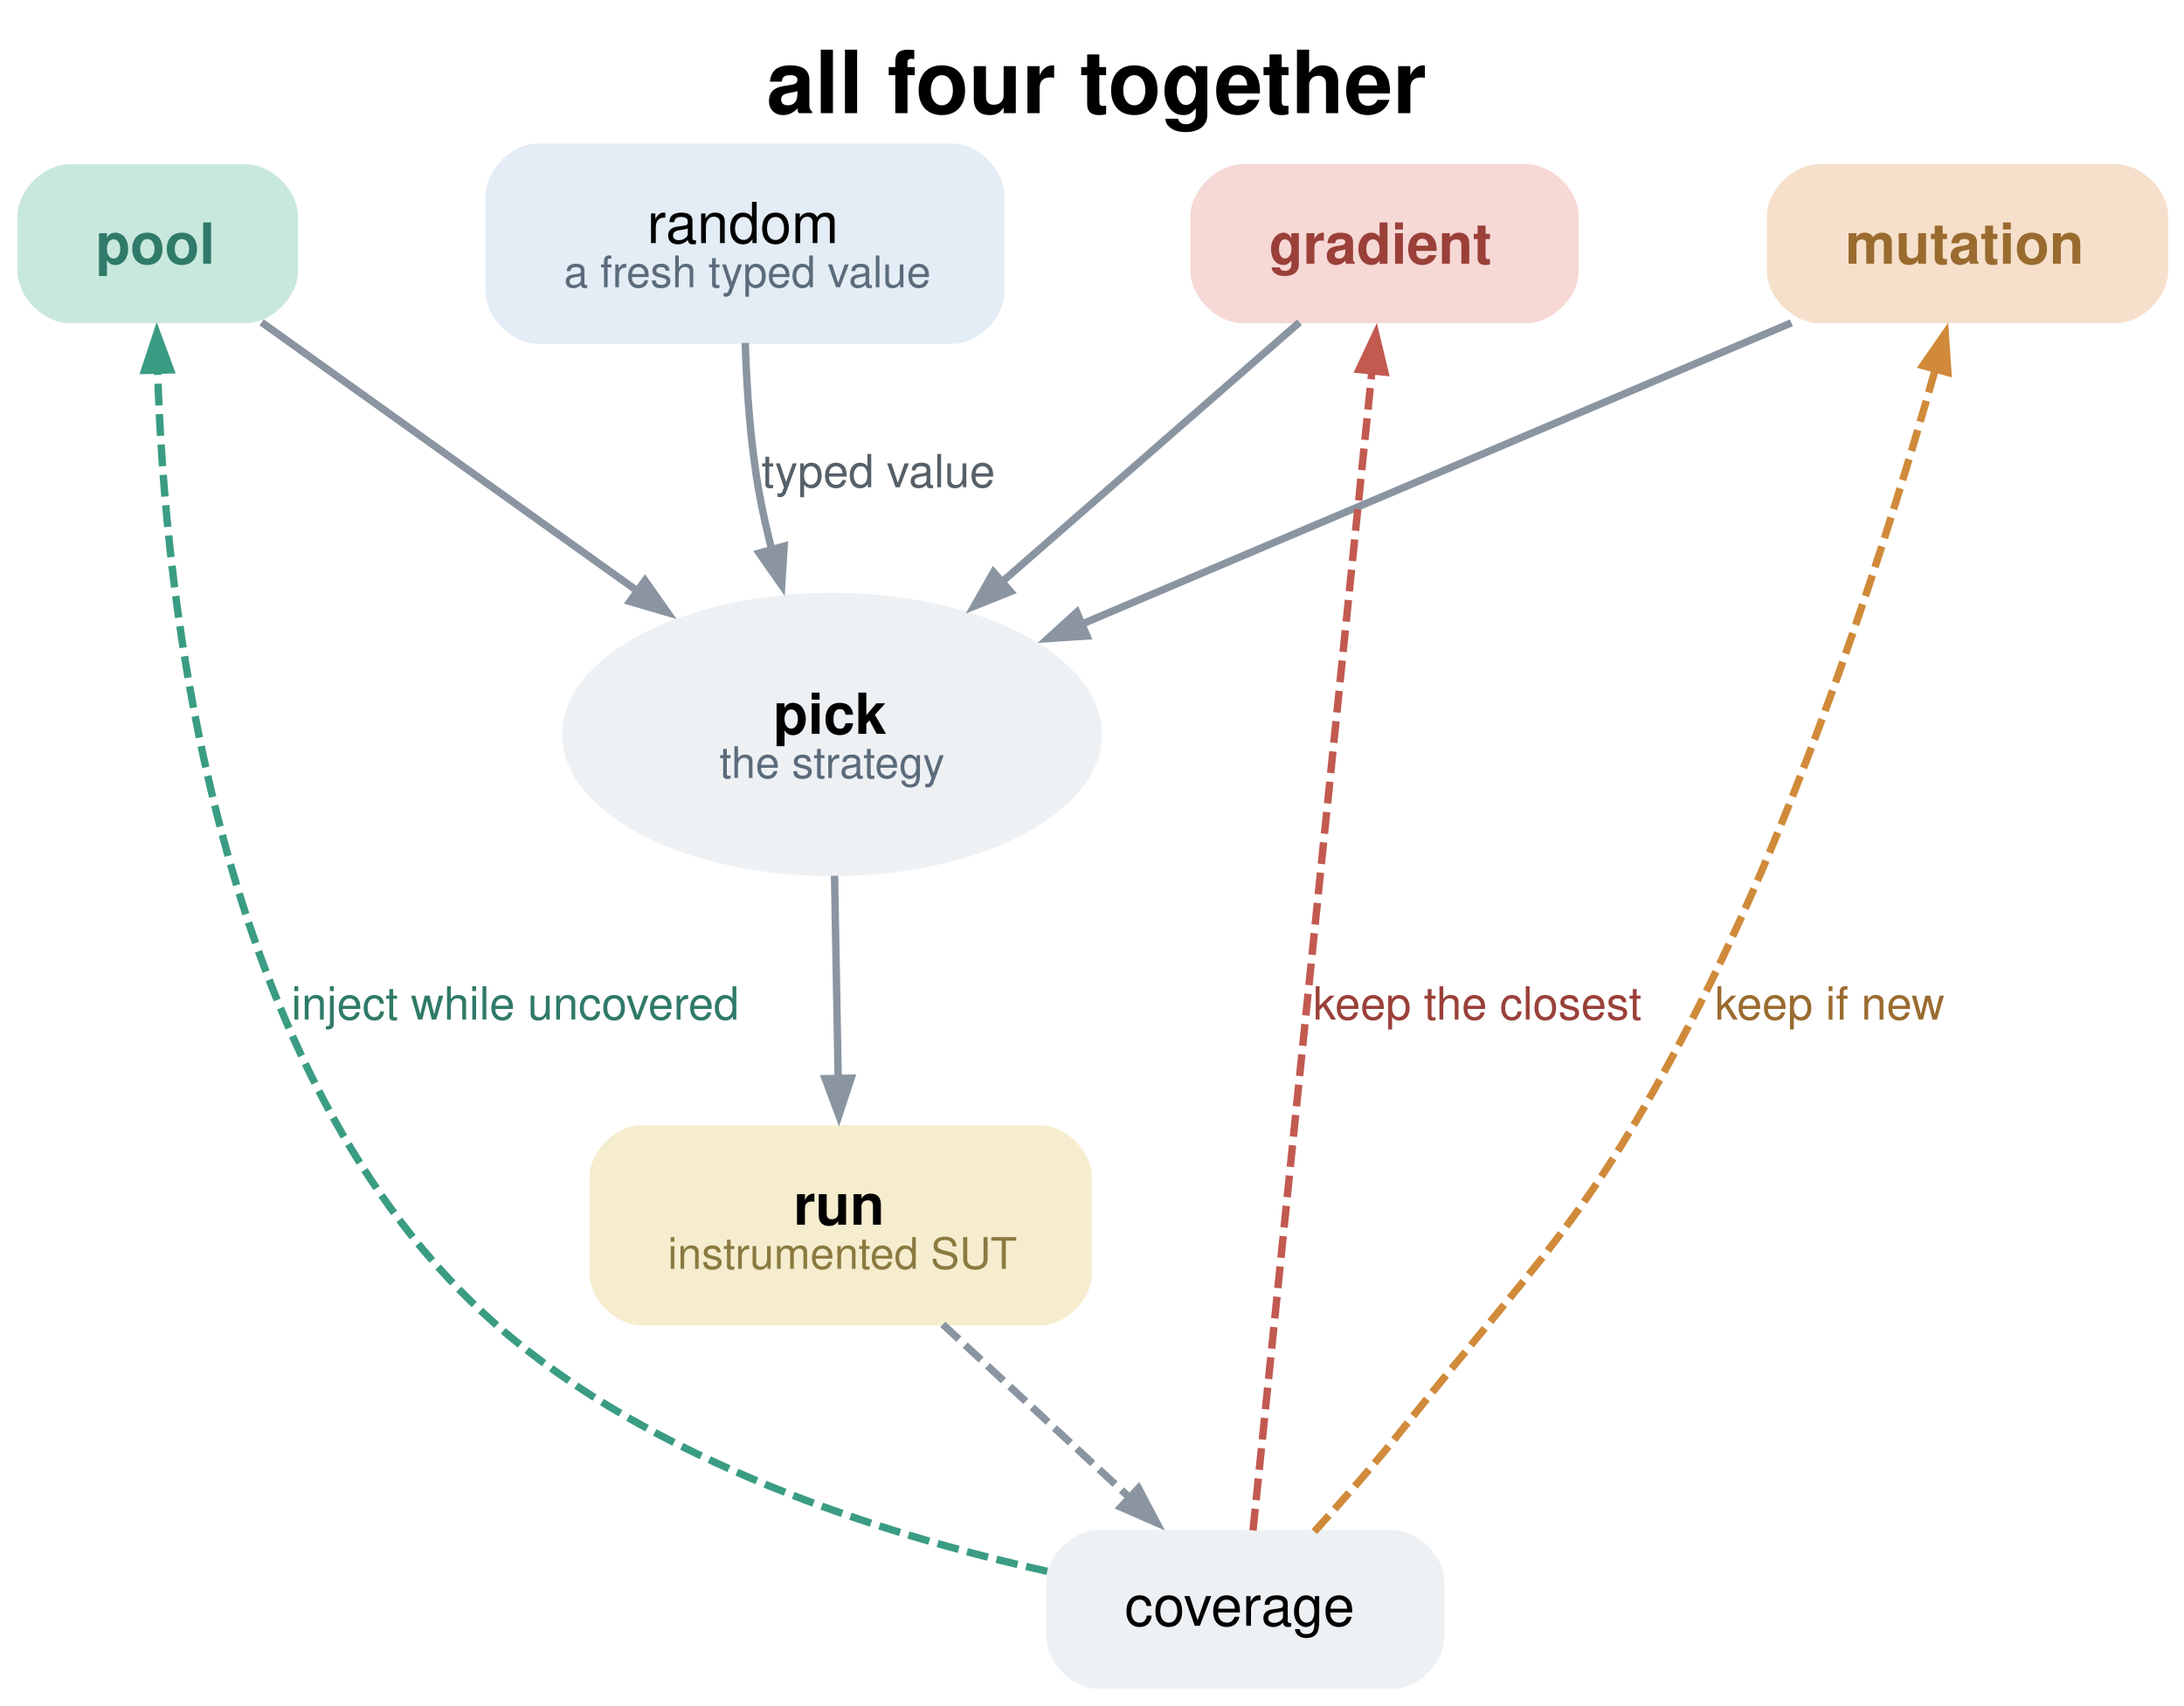
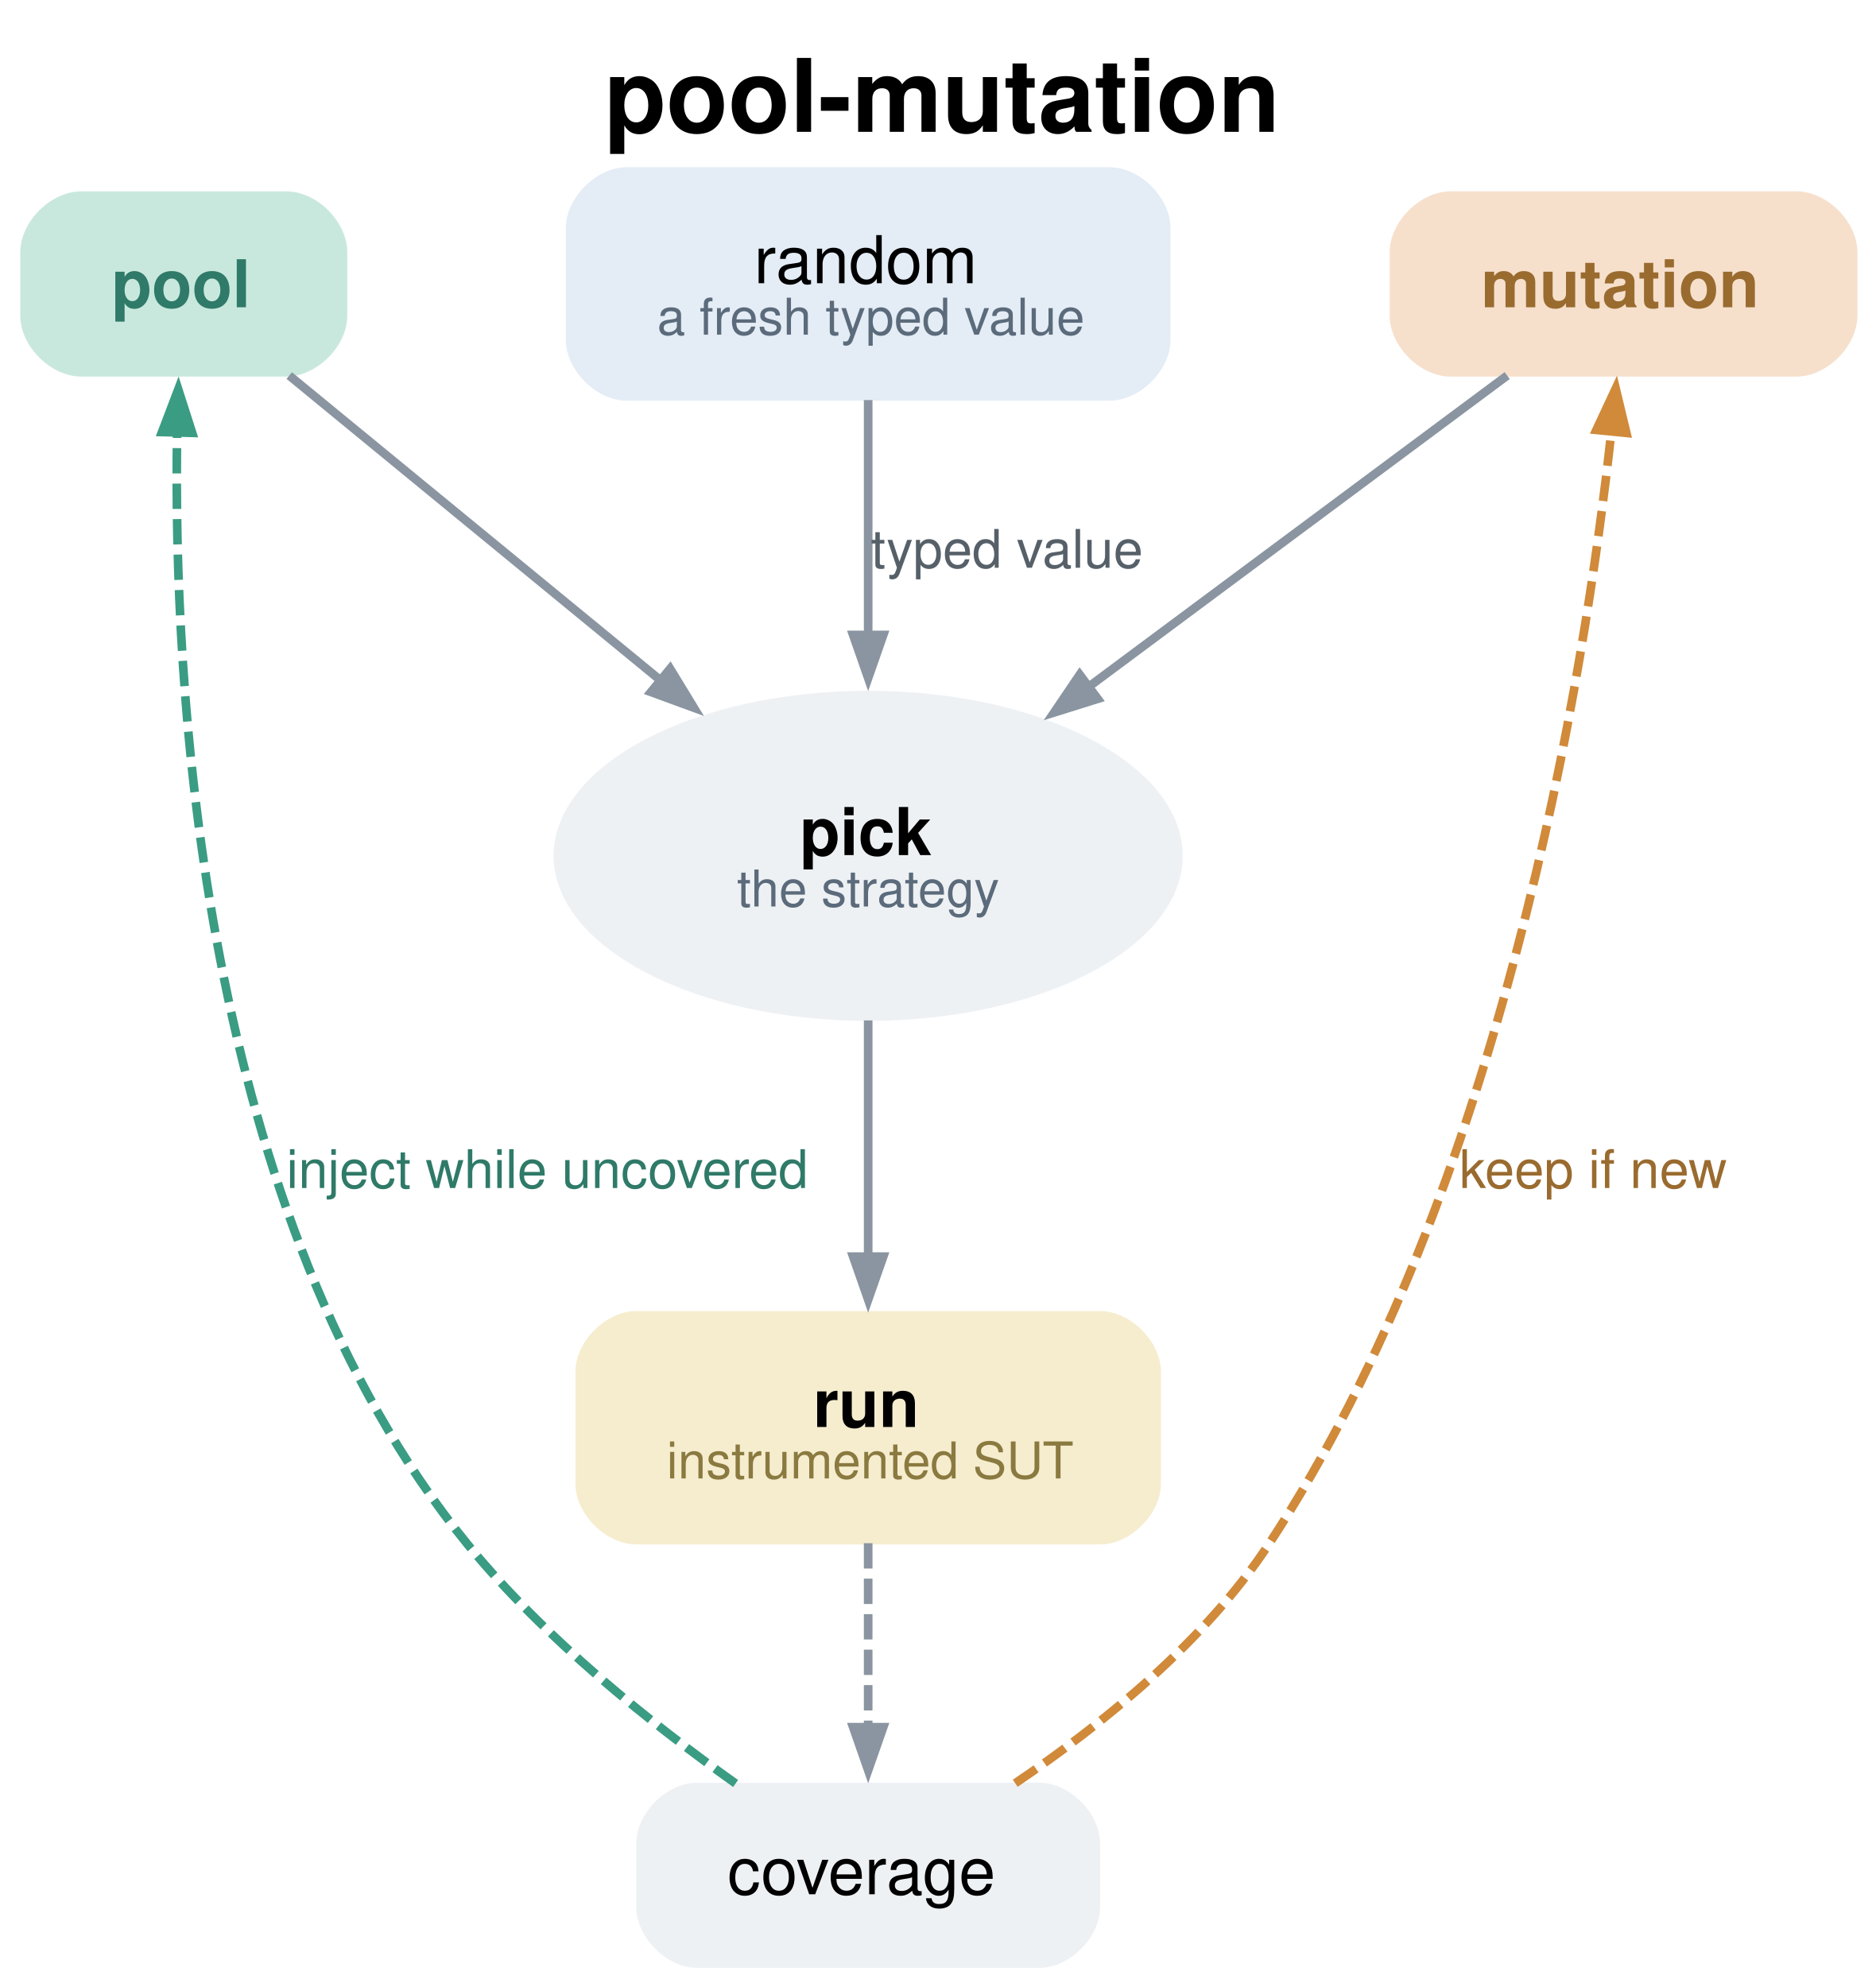
- <svg xmlns="http://www.w3.org/2000/svg" width="502pt" height="392pt" viewBox="0.00 0.00 502.00 392.00">
+ <svg xmlns="http://www.w3.org/2000/svg" width="370pt" height="392pt" viewBox="0.00 0.00 370.00 392.00">
  <g id="graph0" class="graph" transform="scale(1 1) rotate(0) translate(4 388.23)">
-     <polygon fill="white" stroke="none" points="-4,4 -4,-388.23 498.38,-388.23 498.38,4 -4,4" />
-     <text xml:space="preserve" text-anchor="start" x="172.19" y="-362.23" font-family="Helvetica,sans-Serif" font-weight="bold" font-size="20.00">all four together</text>
+     <polygon fill="white" stroke="none" points="-4,4 -4,-388.23 366.38,-388.23 366.38,4 -4,4" />
+     <text xml:space="preserve" text-anchor="start" x="115.19" y="-362.23" font-family="Helvetica,sans-Serif" font-weight="bold" font-size="20.00">pool-mutation</text>
    <g id="node1" class="node">
      <path fill="#e4ecf5" stroke="black" stroke-width="0" d="M214.88,-355.23C214.88,-355.23 119.62,-355.23 119.62,-355.23 113.62,-355.23 107.62,-349.23 107.62,-343.23 107.62,-343.23 107.62,-321.19 107.62,-321.19 107.62,-315.19 113.62,-309.19 119.62,-309.19 119.62,-309.19 214.88,-309.19 214.88,-309.19 220.88,-309.19 226.88,-315.19 226.88,-321.19 226.88,-321.19 226.88,-343.23 226.88,-343.23 226.88,-349.23 220.88,-355.23 214.88,-355.23" />
      <text xml:space="preserve" text-anchor="start" x="144.75" y="-332.36" font-family="Helvetica,sans-Serif" font-size="13.00">random</text>
      <text xml:space="preserve" text-anchor="start" x="125.62" y="-322.21" font-family="Helvetica,sans-Serif" font-size="10.00" fill="#5b6b7b">a fresh typed value</text>
    </g>
-     <g id="node5" class="node">
-       <ellipse fill="#eef1f4" stroke="black" stroke-width="0" cx="187.25" cy="-219.39" rx="62.05" ry="32.56" />
-       <text xml:space="preserve" text-anchor="start" x="173.75" y="-219.54" font-family="Helvetica,sans-Serif" font-weight="bold" font-size="13.00">pick</text>
-       <text xml:space="preserve" text-anchor="start" x="161.38" y="-209.39" font-family="Helvetica,sans-Serif" font-size="10.00" fill="#5b6b7b">the strategy</text>
+     <g id="node4" class="node">
+       <ellipse fill="#eef1f4" stroke="black" stroke-width="0" cx="167.25" cy="-219.39" rx="62.05" ry="32.56" />
+       <text xml:space="preserve" text-anchor="start" x="153.75" y="-219.54" font-family="Helvetica,sans-Serif" font-weight="bold" font-size="13.00">pick</text>
+       <text xml:space="preserve" text-anchor="start" x="141.38" y="-209.39" font-family="Helvetica,sans-Serif" font-size="10.00" fill="#5b6b7b">the strategy</text>
    </g>
    <g id="edge1" class="edge">
-       <path fill="none" stroke="#8a95a1" stroke-width="1.7" d="M167.29,-309.42C167.62,-298.93 168.48,-286.21 170.5,-274.94 171.29,-270.55 172.32,-266.02 173.48,-261.53" />
-       <polygon fill="#8a95a1" stroke="#8a95a1" stroke-width="1.7" points="176.24,-262.69 175.68,-253.7 170.51,-261.08 176.24,-262.69" />
-       <text xml:space="preserve" text-anchor="middle" x="197.88" y="-276.22" font-family="Helvetica,sans-Serif" font-size="10.50" fill="#566069">typed value</text>
+       <path fill="none" stroke="#8a95a1" stroke-width="1.7" d="M167.25,-309.31C167.25,-295.99 167.25,-278.52 167.25,-262.6" />
+       <polygon fill="#8a95a1" stroke="#8a95a1" stroke-width="1.7" points="170.23,-262.96 167.25,-254.46 164.28,-262.96 170.23,-262.96" />
+       <text xml:space="preserve" text-anchor="middle" x="194.62" y="-276.22" font-family="Helvetica,sans-Serif" font-size="10.50" fill="#566069">typed value</text>
    </g>
    <g id="node2" class="node">
      <path fill="#c9e8dd" stroke="black" stroke-width="0" d="M52.5,-350.48C52.5,-350.48 12,-350.48 12,-350.48 6,-350.48 0,-344.48 0,-338.48 0,-338.48 0,-325.94 0,-325.94 0,-319.94 6,-313.94 12,-313.94 12,-313.94 52.5,-313.94 52.5,-313.94 58.5,-313.94 64.5,-319.94 64.5,-325.94 64.5,-325.94 64.5,-338.48 64.5,-338.48 64.5,-344.48 58.5,-350.48 52.5,-350.48" />
      <text xml:space="preserve" text-anchor="start" x="18" y="-327.61" font-family="Helvetica,sans-Serif" font-weight="bold" font-size="13.00" fill="#2f7a68">pool</text>
    </g>
    <g id="edge2" class="edge">
-       <path fill="none" stroke="#8a95a1" stroke-width="1.7" d="M56.13,-314.14C79.12,-297.7 114.45,-272.44 142.65,-252.28" />
-       <polygon fill="#8a95a1" stroke="#8a95a1" stroke-width="1.7" points="144.25,-254.79 149.44,-247.42 140.79,-249.95 144.25,-254.79" />
+       <path fill="none" stroke="#8a95a1" stroke-width="1.7" d="M53.05,-314.14C72.57,-298.11 102.3,-273.7 126.54,-253.81" />
+       <polygon fill="#8a95a1" stroke="#8a95a1" stroke-width="1.7" points="128.18,-256.3 132.87,-248.61 124.41,-251.71 128.18,-256.3" />
    </g>
    <g id="node3" class="node">
-       <path fill="#f6e0cc" stroke="black" stroke-width="0" d="M482.38,-350.48C482.38,-350.48 414.12,-350.48 414.12,-350.48 408.12,-350.48 402.12,-344.48 402.12,-338.48 402.12,-338.48 402.12,-325.94 402.12,-325.94 402.12,-319.94 408.12,-313.94 414.12,-313.94 414.12,-313.94 482.38,-313.94 482.38,-313.94 488.38,-313.94 494.38,-319.94 494.38,-325.94 494.38,-325.94 494.38,-338.48 494.38,-338.48 494.38,-344.48 488.38,-350.48 482.38,-350.48" />
-       <text xml:space="preserve" text-anchor="start" x="420.12" y="-327.61" font-family="Helvetica,sans-Serif" font-weight="bold" font-size="13.00" fill="#9a6b2f">mutation</text>
+       <path fill="#f6e0cc" stroke="black" stroke-width="0" d="M350.38,-350.48C350.38,-350.48 282.12,-350.48 282.12,-350.48 276.12,-350.48 270.12,-344.48 270.12,-338.48 270.12,-338.48 270.12,-325.94 270.12,-325.94 270.12,-319.94 276.12,-313.94 282.12,-313.94 282.12,-313.94 350.38,-313.94 350.38,-313.94 356.38,-313.94 362.38,-319.94 362.38,-325.94 362.38,-325.94 362.38,-338.48 362.38,-338.48 362.38,-344.48 356.38,-350.48 350.38,-350.48" />
+       <text xml:space="preserve" text-anchor="start" x="288.12" y="-327.61" font-family="Helvetica,sans-Serif" font-weight="bold" font-size="13.00" fill="#9a6b2f">mutation</text>
    </g>
    <g id="edge3" class="edge">
-       <path fill="none" stroke="#8a95a1" stroke-width="1.7" d="M407.76,-314.02C363.95,-295.42 293.77,-265.62 244.37,-244.64" />
-       <polygon fill="#8a95a1" stroke="#8a95a1" stroke-width="1.7" points="245.83,-242.03 236.84,-241.44 243.5,-247.5 245.83,-242.03" />
+       <path fill="none" stroke="#8a95a1" stroke-width="1.7" d="M293.3,-314.14C271.37,-297.83 237.75,-272.82 210.75,-252.74" />
+       <polygon fill="#8a95a1" stroke="#8a95a1" stroke-width="1.7" points="212.53,-250.36 203.93,-247.67 208.98,-255.13 212.53,-250.36" />
    </g>
-     <g id="node4" class="node">
-       <path fill="#f6d8d5" stroke="black" stroke-width="0" d="M346.88,-350.48C346.88,-350.48 281.62,-350.48 281.62,-350.48 275.62,-350.48 269.62,-344.48 269.62,-338.48 269.62,-338.48 269.62,-325.94 269.62,-325.94 269.62,-319.94 275.62,-313.94 281.62,-313.94 281.62,-313.94 346.88,-313.94 346.88,-313.94 352.88,-313.94 358.88,-319.94 358.88,-325.94 358.88,-325.94 358.88,-338.48 358.88,-338.48 358.88,-344.48 352.88,-350.48 346.88,-350.48" />
-       <text xml:space="preserve" text-anchor="start" x="287.62" y="-327.61" font-family="Helvetica,sans-Serif" font-weight="bold" font-size="13.00" fill="#9a4039">gradient</text>
+     <g id="node5" class="node">
+       <path fill="#f6edcf" stroke="black" stroke-width="0" d="M213,-129.58C213,-129.58 121.5,-129.58 121.5,-129.58 115.5,-129.58 109.5,-123.58 109.5,-117.58 109.5,-117.58 109.5,-95.54 109.5,-95.54 109.5,-89.54 115.5,-83.54 121.5,-83.54 121.5,-83.54 213,-83.54 213,-83.54 219,-83.54 225,-89.54 225,-95.54 225,-95.54 225,-117.58 225,-117.58 225,-123.58 219,-129.58 213,-129.58" />
+       <text xml:space="preserve" text-anchor="start" x="156.38" y="-106.71" font-family="Helvetica,sans-Serif" font-weight="bold" font-size="13.00">run</text>
+       <text xml:space="preserve" text-anchor="start" x="127.5" y="-96.56" font-family="Helvetica,sans-Serif" font-size="10.00" fill="#8a7a40">instrumented SUT</text>
    </g>
    <g id="edge4" class="edge">
-       <path fill="none" stroke="#8a95a1" stroke-width="1.7" d="M294.68,-314.14C276.47,-298.24 248.78,-274.08 226.08,-254.27" />
-       <polygon fill="#8a95a1" stroke="#8a95a1" stroke-width="1.7" points="228.27,-252.23 219.91,-248.88 224.36,-256.71 228.27,-252.23" />
+       <path fill="none" stroke="#8a95a1" stroke-width="1.7" d="M167.25,-186.92C167.25,-172.24 167.25,-154.77 167.25,-139.97" />
+       <polygon fill="#8a95a1" stroke="#8a95a1" stroke-width="1.7" points="170.23,-140.33 167.25,-131.83 164.28,-140.33 170.23,-140.33" />
    </g>
    <g id="node6" class="node">
-       <path fill="#f6edcf" stroke="black" stroke-width="0" d="M235,-129.58C235,-129.58 143.5,-129.58 143.5,-129.58 137.5,-129.58 131.5,-123.58 131.5,-117.58 131.5,-117.58 131.5,-95.54 131.5,-95.54 131.5,-89.54 137.5,-83.54 143.5,-83.54 143.5,-83.54 235,-83.54 235,-83.54 241,-83.54 247,-89.54 247,-95.54 247,-95.54 247,-117.58 247,-117.58 247,-123.58 241,-129.58 235,-129.58" />
-       <text xml:space="preserve" text-anchor="start" x="178.38" y="-106.71" font-family="Helvetica,sans-Serif" font-weight="bold" font-size="13.00">run</text>
-       <text xml:space="preserve" text-anchor="start" x="149.5" y="-96.56" font-family="Helvetica,sans-Serif" font-size="10.00" fill="#8a7a40">instrumented SUT</text>
+       <path fill="#eef1f4" stroke="black" stroke-width="0" d="M201,-36.54C201,-36.54 133.5,-36.54 133.5,-36.54 127.5,-36.54 121.5,-30.54 121.5,-24.54 121.5,-24.54 121.5,-12 121.5,-12 121.5,-6 127.5,0 133.5,0 133.5,0 201,0 201,0 207,0 213,-6 213,-12 213,-12 213,-24.54 213,-24.54 213,-30.54 207,-36.54 201,-36.54" />
+       <text xml:space="preserve" text-anchor="start" x="139.5" y="-14.52" font-family="Helvetica,sans-Serif" font-size="13.00">coverage</text>
    </g>
    <g id="edge5" class="edge">
-       <path fill="none" stroke="#8a95a1" stroke-width="1.7" d="M187.82,-186.92C188.08,-172.24 188.4,-154.77 188.67,-139.97" />
-       <polygon fill="#8a95a1" stroke="#8a95a1" stroke-width="1.7" points="191.63,-140.38 188.81,-131.83 185.68,-140.27 191.63,-140.38" />
-     </g>
-     <g id="node7" class="node">
-       <path fill="#eef1f4" stroke="black" stroke-width="0" d="M316,-36.54C316,-36.54 248.5,-36.54 248.5,-36.54 242.5,-36.54 236.5,-30.54 236.5,-24.54 236.5,-24.54 236.5,-12 236.5,-12 236.5,-6 242.5,0 248.5,0 248.5,0 316,0 316,0 322,0 328,-6 328,-12 328,-12 328,-24.54 328,-24.54 328,-30.54 322,-36.54 316,-36.54" />
-       <text xml:space="preserve" text-anchor="start" x="254.5" y="-14.52" font-family="Helvetica,sans-Serif" font-size="13.00">coverage</text>
+       <path fill="none" stroke="#8a95a1" stroke-width="1.7" stroke-dasharray="5,2" d="M167.25,-83.79C167.25,-72.66 167.25,-59 167.25,-47.12" />
+       <polygon fill="#8a95a1" stroke="#8a95a1" stroke-width="1.7" points="170.23,-47.49 167.25,-38.99 164.28,-47.49 170.23,-47.49" />
    </g>
    <g id="edge6" class="edge">
-       <path fill="none" stroke="#8a95a1" stroke-width="1.7" stroke-dasharray="5,2" d="M212.72,-83.79C225.82,-71.63 242.18,-56.45 255.74,-43.86" />
-       <polygon fill="#8a95a1" stroke="#8a95a1" stroke-width="1.7" points="257.68,-46.13 261.89,-38.16 253.63,-41.77 257.68,-46.13" />
+       <path fill="none" stroke="#3a9c83" stroke-width="1.7" stroke-dasharray="5,2" d="M141.1,-36.38C124.48,-48.18 103.34,-65.04 88.25,-83.54 35.37,-148.37 30.12,-253.2 30.94,-303.09" />
+       <polygon fill="#3a9c83" stroke="#3a9c83" stroke-width="1.7" points="27.96,-302.99 31.16,-311.4 33.91,-302.83 27.96,-302.99" />
+       <text xml:space="preserve" text-anchor="middle" x="103.96" y="-153.86" font-family="Helvetica,sans-Serif" font-size="10.50" fill="#2f7a68">inject while uncovered</text>
    </g>
    <g id="edge7" class="edge">
-       <path fill="none" stroke="#3a9c83" stroke-width="1.7" stroke-dasharray="5,2" d="M236.72,-27.02C199.12,-35.42 146.26,-52.07 110.25,-83.54 45.06,-140.51 33.78,-251.38 32.22,-303.22" />
-       <polygon fill="#3a9c83" stroke="#3a9c83" stroke-width="1.7" points="29.24,-303.08 32.06,-311.64 35.19,-303.2 29.24,-303.08" />
-       <text xml:space="preserve" text-anchor="middle" x="114.43" y="-153.86" font-family="Helvetica,sans-Serif" font-size="10.50" fill="#2f7a68">inject while uncovered</text>
-     </g>
-     <g id="edge8" class="edge">
-       <path fill="none" stroke="#d08a3a" stroke-width="1.7" stroke-dasharray="5,2" d="M298.1,-36.15C304.54,-43.22 311.94,-51.62 318.25,-59.54 349.86,-99.18 360.82,-107.62 384.25,-152.58 410.7,-203.32 430.72,-267.44 440.86,-303.43" />
-       <polygon fill="#d08a3a" stroke="#d08a3a" stroke-width="1.7" points="437.98,-304.19 443.12,-311.59 443.72,-302.61 437.98,-304.19" />
-       <text xml:space="preserve" text-anchor="middle" x="416.56" y="-153.86" font-family="Helvetica,sans-Serif" font-size="10.50" fill="#9a6b2f">keep if new</text>
-     </g>
-     <g id="edge9" class="edge">
-       <path fill="none" stroke="#c25a50" stroke-width="1.7" stroke-dasharray="5,2" d="M284.01,-36.43C289.27,-87.71 304.9,-240.1 311.38,-303.28" />
-       <polygon fill="#c25a50" stroke="#c25a50" stroke-width="1.7" points="308.39,-303.28 312.22,-311.44 314.31,-302.68 308.39,-303.28" />
-       <text xml:space="preserve" text-anchor="middle" x="335.58" y="-153.86" font-family="Helvetica,sans-Serif" font-size="10.50" fill="#9a4039">keep the closest</text>
+       <path fill="none" stroke="#d08a3a" stroke-width="1.7" stroke-dasharray="5,2" d="M196.26,-36.43C213.14,-47.81 233.52,-64.19 246.25,-83.54 292.51,-153.9 308.6,-254.89 313.86,-303.28" />
+       <polygon fill="#d08a3a" stroke="#d08a3a" stroke-width="1.7" points="310.89,-303.41 314.7,-311.57 316.81,-302.82 310.89,-303.41" />
+       <text xml:space="preserve" text-anchor="middle" x="310.26" y="-153.86" font-family="Helvetica,sans-Serif" font-size="10.50" fill="#9a6b2f">keep if new</text>
    </g>
  </g>
</svg>
